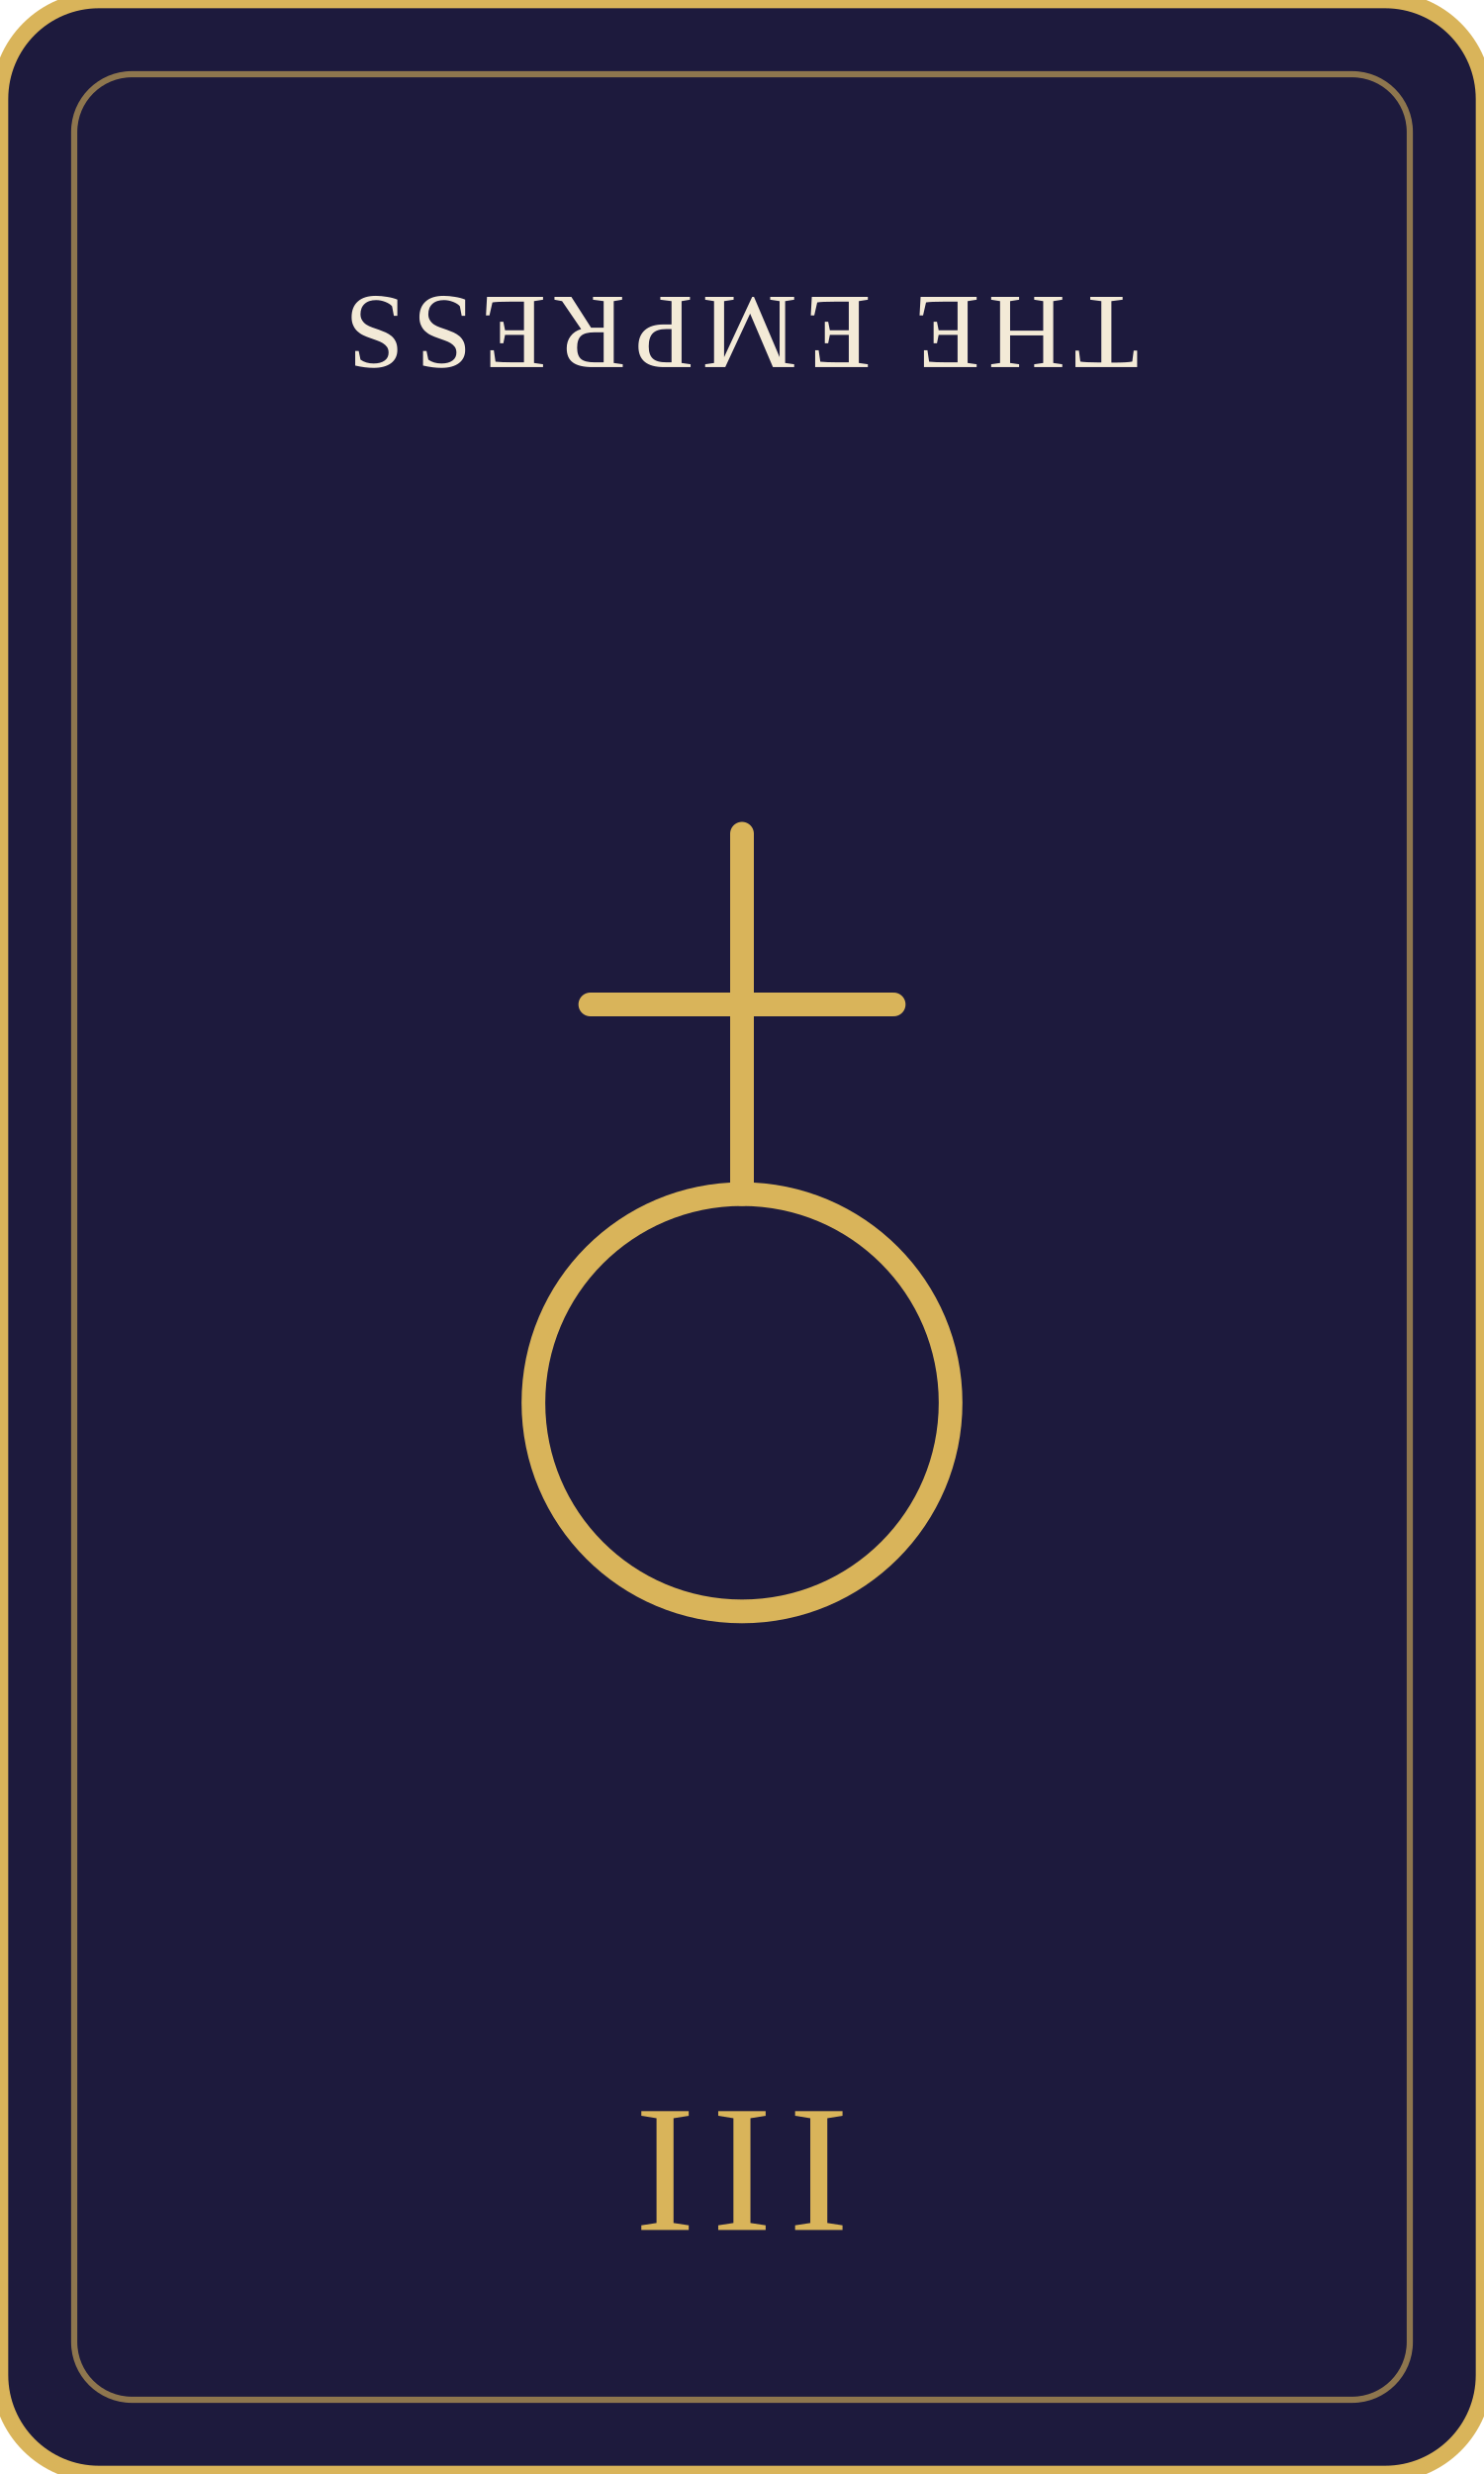
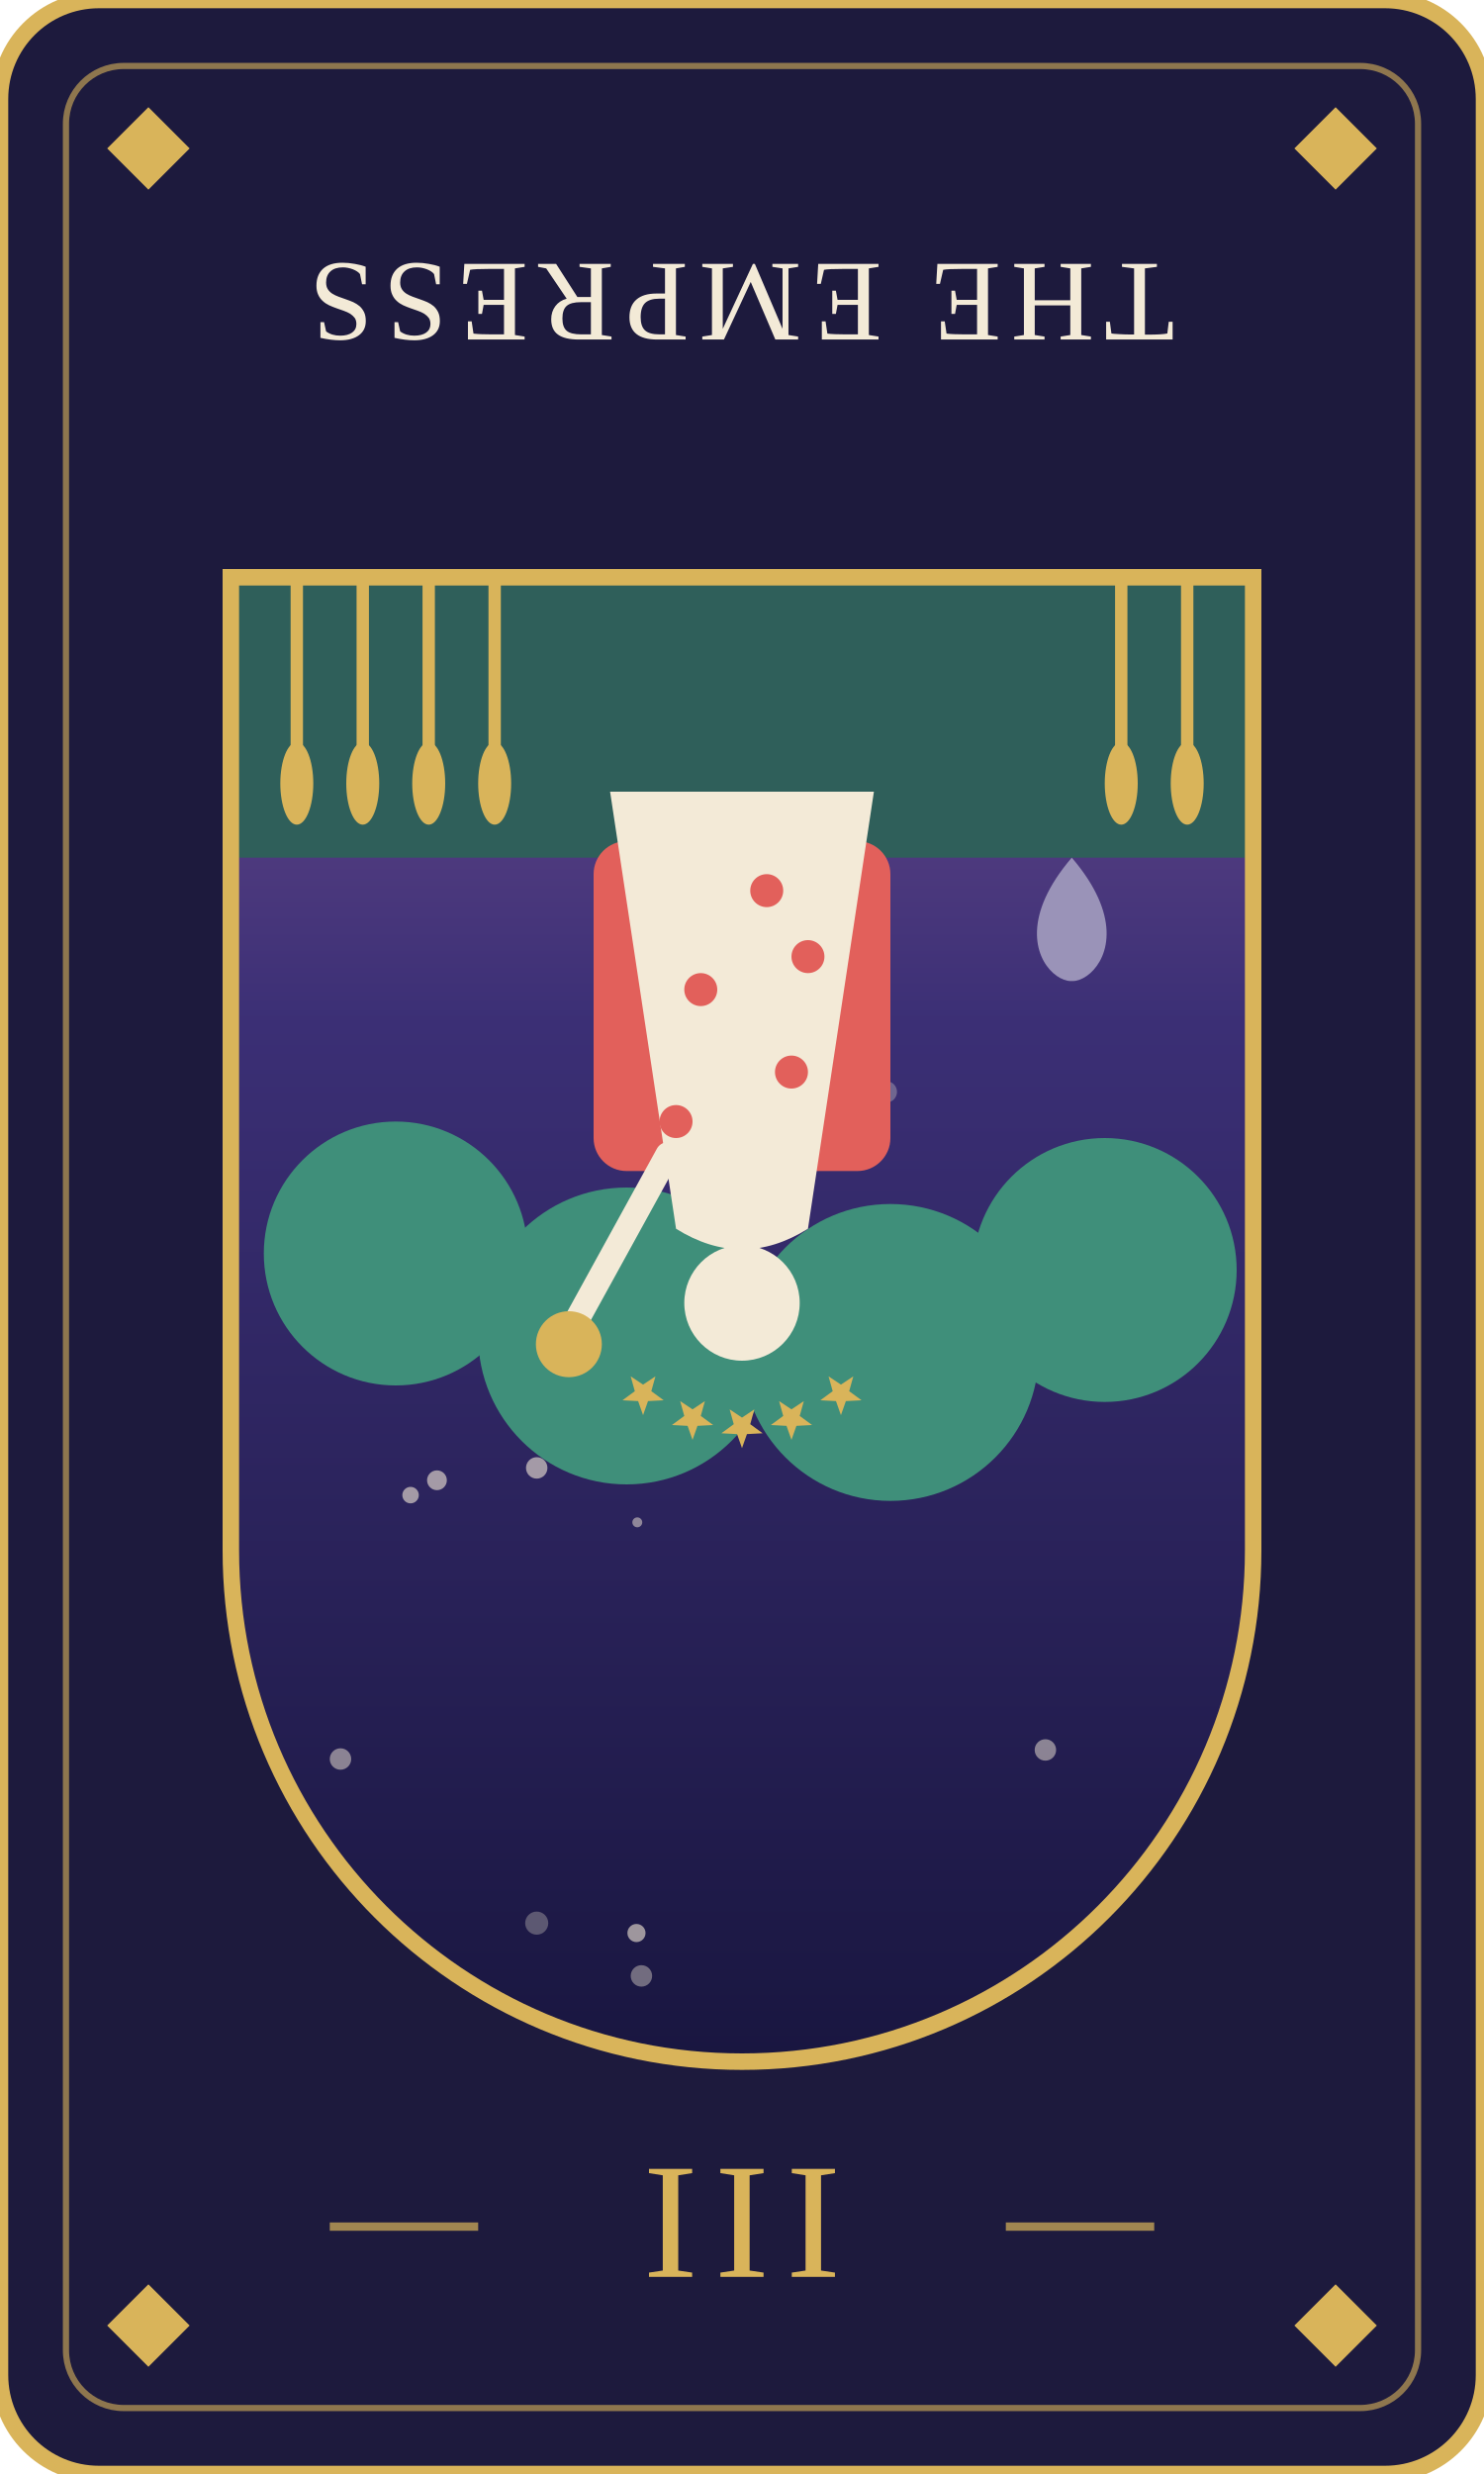
<svg xmlns="http://www.w3.org/2000/svg" width="180" height="300" viewBox="0 0 180 300">
  <g transform="rotate(180 90 150)">
+     <defs>
+       <linearGradient id="ds-sky" x1="0" y1="0" x2="0" y2="1">
+         <stop offset="0" stop-color="#191640" />
+         <stop offset="0.7" stop-color="#3b2f75" />
+         <stop offset="1" stop-color="#6a4a8c" />
+       </linearGradient>
+       <clipPath id="ds-arch">
+         <path d="M-62 78V-40A62 62 0 0 1 62 -40V78Z" />
+       </clipPath>
+     </defs>
    <rect width="180" height="300" rx="12" fill="#1d1a3d" stroke="#d9b45a" stroke-width="2" />
-     <rect x="9" y="9" width="162" height="282" rx="7" fill="none" stroke="#d9b45a" stroke-width="0.75" opacity="0.6" />
-     <text x="90" y="44" font-family="Georgia, 'Times New Roman', serif" font-size="22" font-weight="normal" fill="#d9b45a" text-anchor="middle" letter-spacing="2" opacity="1">III</text>
-     <g transform="translate(90 146) scale(1.15)" fill="none" stroke="#d9b45a" color="#d9b45a" stroke-width="2.5" stroke-linejoin="round" stroke-linecap="round">
-       <circle cy="-14" r="22" />
-       <path d="M0 8V46M-16 28H16" />
+     <rect x="8" y="8" width="164" height="284" rx="7" fill="none" stroke="#d9b45a" stroke-width="0.75" opacity="0.6" />
+     <path d="M18 13L23 18L18 23L13 18Z" fill="#d9b45a" />
+     <path d="M162 13L167 18L162 23L157 18Z" fill="#d9b45a" />
+     <path d="M18 277L23 282L18 287L13 282Z" fill="#d9b45a" />
+     <path d="M162 277L167 282L162 287L157 282Z" fill="#d9b45a" />
+     <path d="M40 30H58M122 30H140" stroke="#d9b45a" stroke-width="1" opacity="0.7" />
+     <text x="90" y="37" font-family="Georgia, 'Times New Roman', serif" font-size="20" font-weight="normal" fill="#d9b45a" text-anchor="middle" letter-spacing="2" opacity="1">III</text>
+     <g transform="translate(90 152)">
+       <path d="M-62 78V-40A62 62 0 0 1 62 -40V78Z" fill="url(#ds-sky)" />
+       <g clip-path="url(#ds-arch)">
+         <circle cx="12.8" cy="-86.4" r="1.1" fill="#f3ead7" opacity="0.6" />
+         <circle cx="14.9" cy="-9.2" r="1.4" fill="#f3ead7" opacity="0.5" />
+         <circle cx="24.9" cy="-85.2" r="1.4" fill="#f3ead7" opacity="0.3" />
+         <circle cx="12.2" cy="-91.6" r="1.3" fill="#f3ead7" opacity="0.4" />
+         <circle cx="40.2" cy="-33.3" r="1" fill="#f3ead7" opacity="0.6" />
+         <circle cx="-17.5" cy="15.6" r="1.3" fill="#f3ead7" opacity="0.3" />
+         <circle cx="-39.5" cy="-7.8" r="1.2" fill="#f3ead7" opacity="0.7" />
+         <circle cx="-36.8" cy="-64.2" r="1.3" fill="#f3ead7" opacity="0.5" />
+         <circle cx="-0.4" cy="-2.8" r="1.4" fill="#f3ead7" opacity="0.7" />
+         <circle cx="24.9" cy="-30" r="1.3" fill="#f3ead7" opacity="0.6" />
+         <circle cx="48.7" cy="-65.3" r="1.3" fill="#f3ead7" opacity="0.5" />
+         <circle cx="37" cy="-31.5" r="1.2" fill="#f3ead7" opacity="0.6" />
+         <circle cx="-57.5" cy="-82.2" r="0.9" fill="#f3ead7" opacity="0.6" />
+         <circle cx="12.7" cy="-36.6" r="0.6" fill="#f3ead7" opacity="0.5" />
+         <circle cx="-44" cy="-6" r="16" fill="#3f8f7a" />
+         <circle cx="-18" cy="-16" r="18" fill="#3f8f7a" />
+         <circle cx="14" cy="-14" r="18" fill="#3f8f7a" />
+         <circle cx="42" cy="-4" r="16" fill="#3f8f7a" />
+         <rect x="-62" y="44" width="124" height="36" fill="#2f5f5a" />
+         <rect x="-18" y="6" width="36" height="40" fill="#e2605b" rx="4" />
+         <g transform="translate(0 52) scale(1)">
+           <path d="M-8 -53Q0 -58 8 -53L16 0H-16Z" fill="#f3ead7" />
+           <circle cx="0" cy="-62" r="7" fill="#f3ead7" />
+           <circle cx="-6" cy="-34" r="2" fill="#e2605b" />
+           <circle cx="5" cy="-24" r="2" fill="#e2605b" />
+           <circle cx="-3" cy="-12" r="2" fill="#e2605b" />
+           <circle cx="8" cy="-40" r="2" fill="#e2605b" />
+           <circle cx="-8" cy="-20" r="2" fill="#e2605b" />
+           <polygon points="-12,-75.6 -11.4,-73.9 -9.5,-73.8 -11,-72.7 -10.5,-70.9 -12,-71.9 -13.5,-70.9 -13,-72.7 -14.5,-73.8 -12.6,-73.9" fill="#d9b45a" />
+           <polygon points="-6,-78.6 -5.4,-76.9 -3.5,-76.8 -5,-75.7 -4.5,-73.9 -6,-74.9 -7.5,-73.9 -7,-75.7 -8.5,-76.8 -6.6,-76.9" fill="#d9b45a" />
+           <polygon points="0,-79.6 0.6,-77.9 2.5,-77.8 1,-76.7 1.5,-74.9 0,-75.9 -1.5,-74.9 -1,-76.7 -2.5,-77.8 -0.6,-77.9" fill="#d9b45a" />
+           <polygon points="6,-78.6 6.6,-76.9 8.5,-76.8 7,-75.7 7.5,-73.9 6,-74.9 4.5,-73.9 5,-75.7 3.5,-76.8 5.4,-76.9" fill="#d9b45a" />
+           <polygon points="12,-75.6 12.6,-73.9 14.5,-73.8 13,-72.7 13.5,-70.9 12,-71.9 10.5,-70.9 11,-72.7 9.5,-73.8 11.4,-73.9" fill="#d9b45a" />
+           <path d="M9 -44L20 -64" fill="none" stroke="#f3ead7" stroke-width="3" stroke-linecap="round" stroke-linejoin="round" />
+           <circle cx="21" cy="-67" r="4" fill="#d9b45a" />
+         </g>
+         <path d="M-40 44C-52 30 -34 24 -40 34C-46 24 -28 30 -40 44Z" fill="#9a93b8" />
+         <path d="M-54 78V56" fill="none" stroke="#d9b45a" stroke-width="1.5" stroke-linecap="round" stroke-linejoin="round" />
+         <ellipse cx="-54" cy="53" rx="2" ry="5" fill="#d9b45a" />
+         <path d="M-46 78V56" fill="none" stroke="#d9b45a" stroke-width="1.5" stroke-linecap="round" stroke-linejoin="round" />
+         <ellipse cx="-46" cy="53" rx="2" ry="5" fill="#d9b45a" />
+         <path d="M30 78V56" fill="none" stroke="#d9b45a" stroke-width="1.5" stroke-linecap="round" stroke-linejoin="round" />
+         <ellipse cx="30" cy="53" rx="2" ry="5" fill="#d9b45a" />
+         <path d="M38 78V56" fill="none" stroke="#d9b45a" stroke-width="1.5" stroke-linecap="round" stroke-linejoin="round" />
+         <ellipse cx="38" cy="53" rx="2" ry="5" fill="#d9b45a" />
+         <path d="M46 78V56" fill="none" stroke="#d9b45a" stroke-width="1.5" stroke-linecap="round" stroke-linejoin="round" />
+         <ellipse cx="46" cy="53" rx="2" ry="5" fill="#d9b45a" />
+         <path d="M54 78V56" fill="none" stroke="#d9b45a" stroke-width="1.5" stroke-linecap="round" stroke-linejoin="round" />
+         <ellipse cx="54" cy="53" rx="2" ry="5" fill="#d9b45a" />
+       </g>
+       <path d="M-62 78V-40A62 62 0 0 1 62 -40V78Z" fill="none" stroke="#d9b45a" stroke-width="2" />
    </g>
-     <text x="90" y="264" font-family="Georgia, 'Times New Roman', serif" font-size="13" font-weight="normal" fill="#f3ead7" text-anchor="middle" letter-spacing="1" opacity="1">THE EMPRESS</text>
+     <text x="90" y="268" font-family="Georgia, 'Times New Roman', serif" font-size="14" font-weight="normal" fill="#f3ead7" text-anchor="middle" letter-spacing="1.2" opacity="1">THE EMPRESS</text>
  </g>
</svg>
